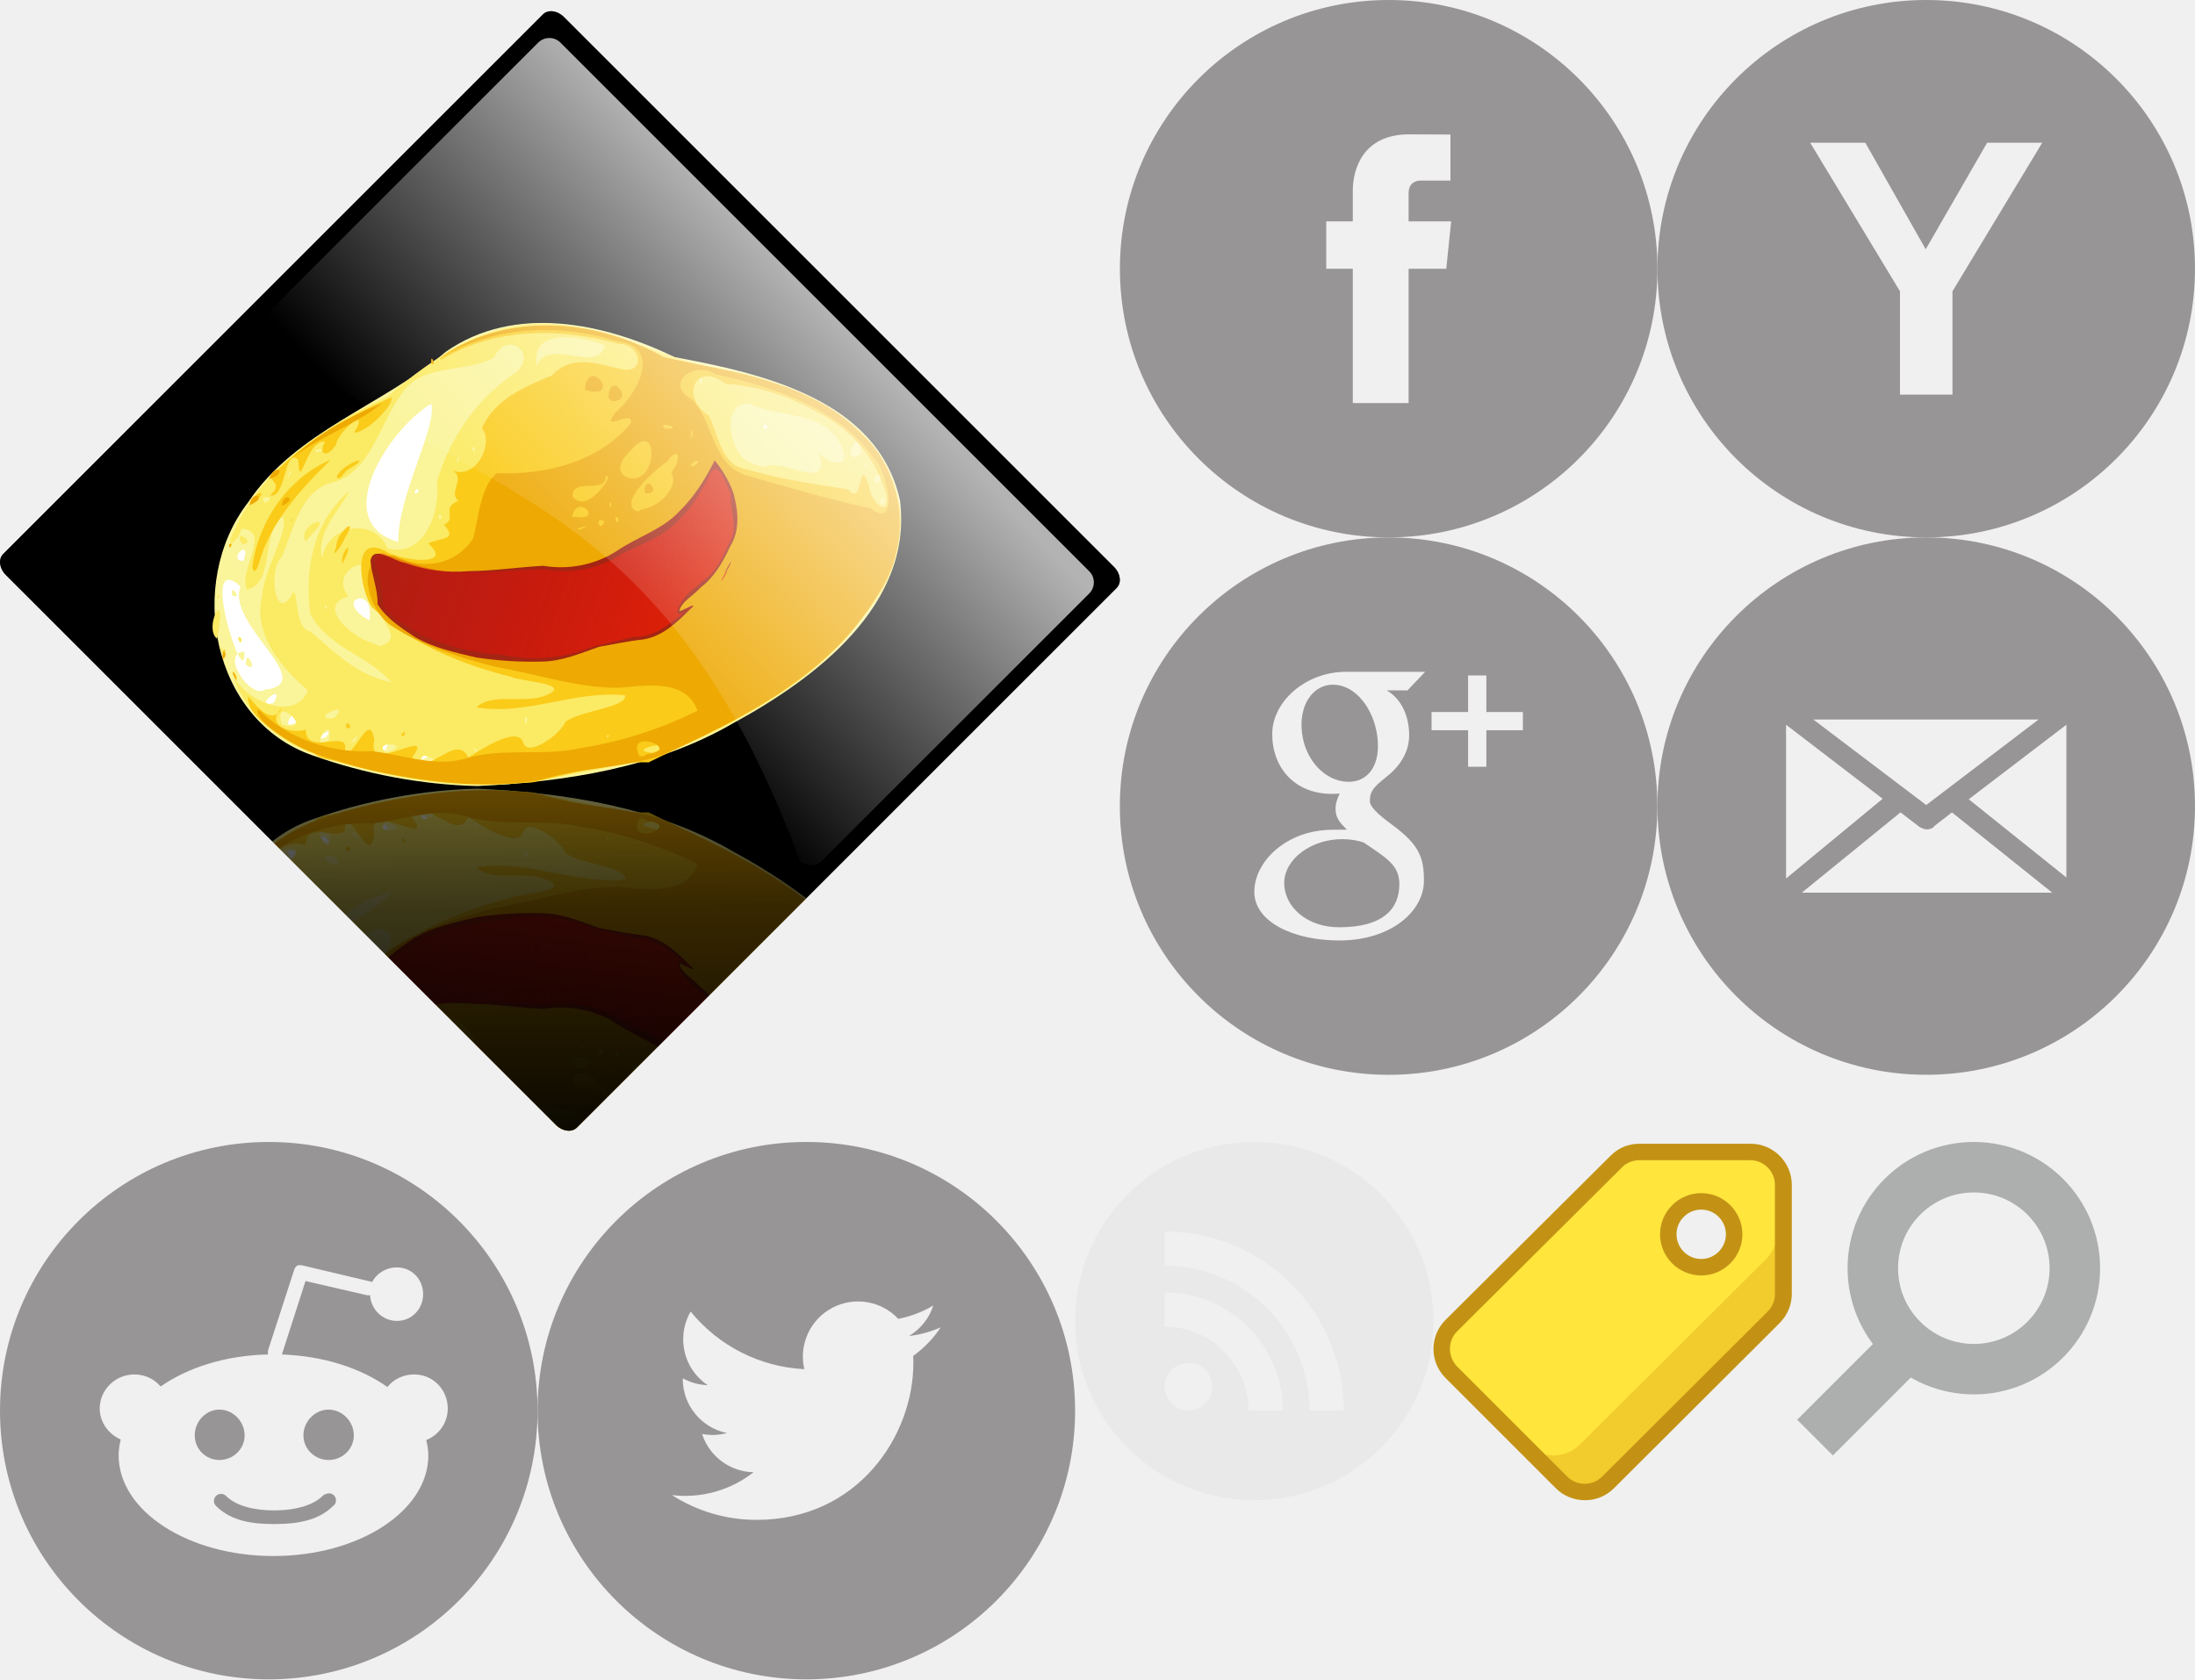
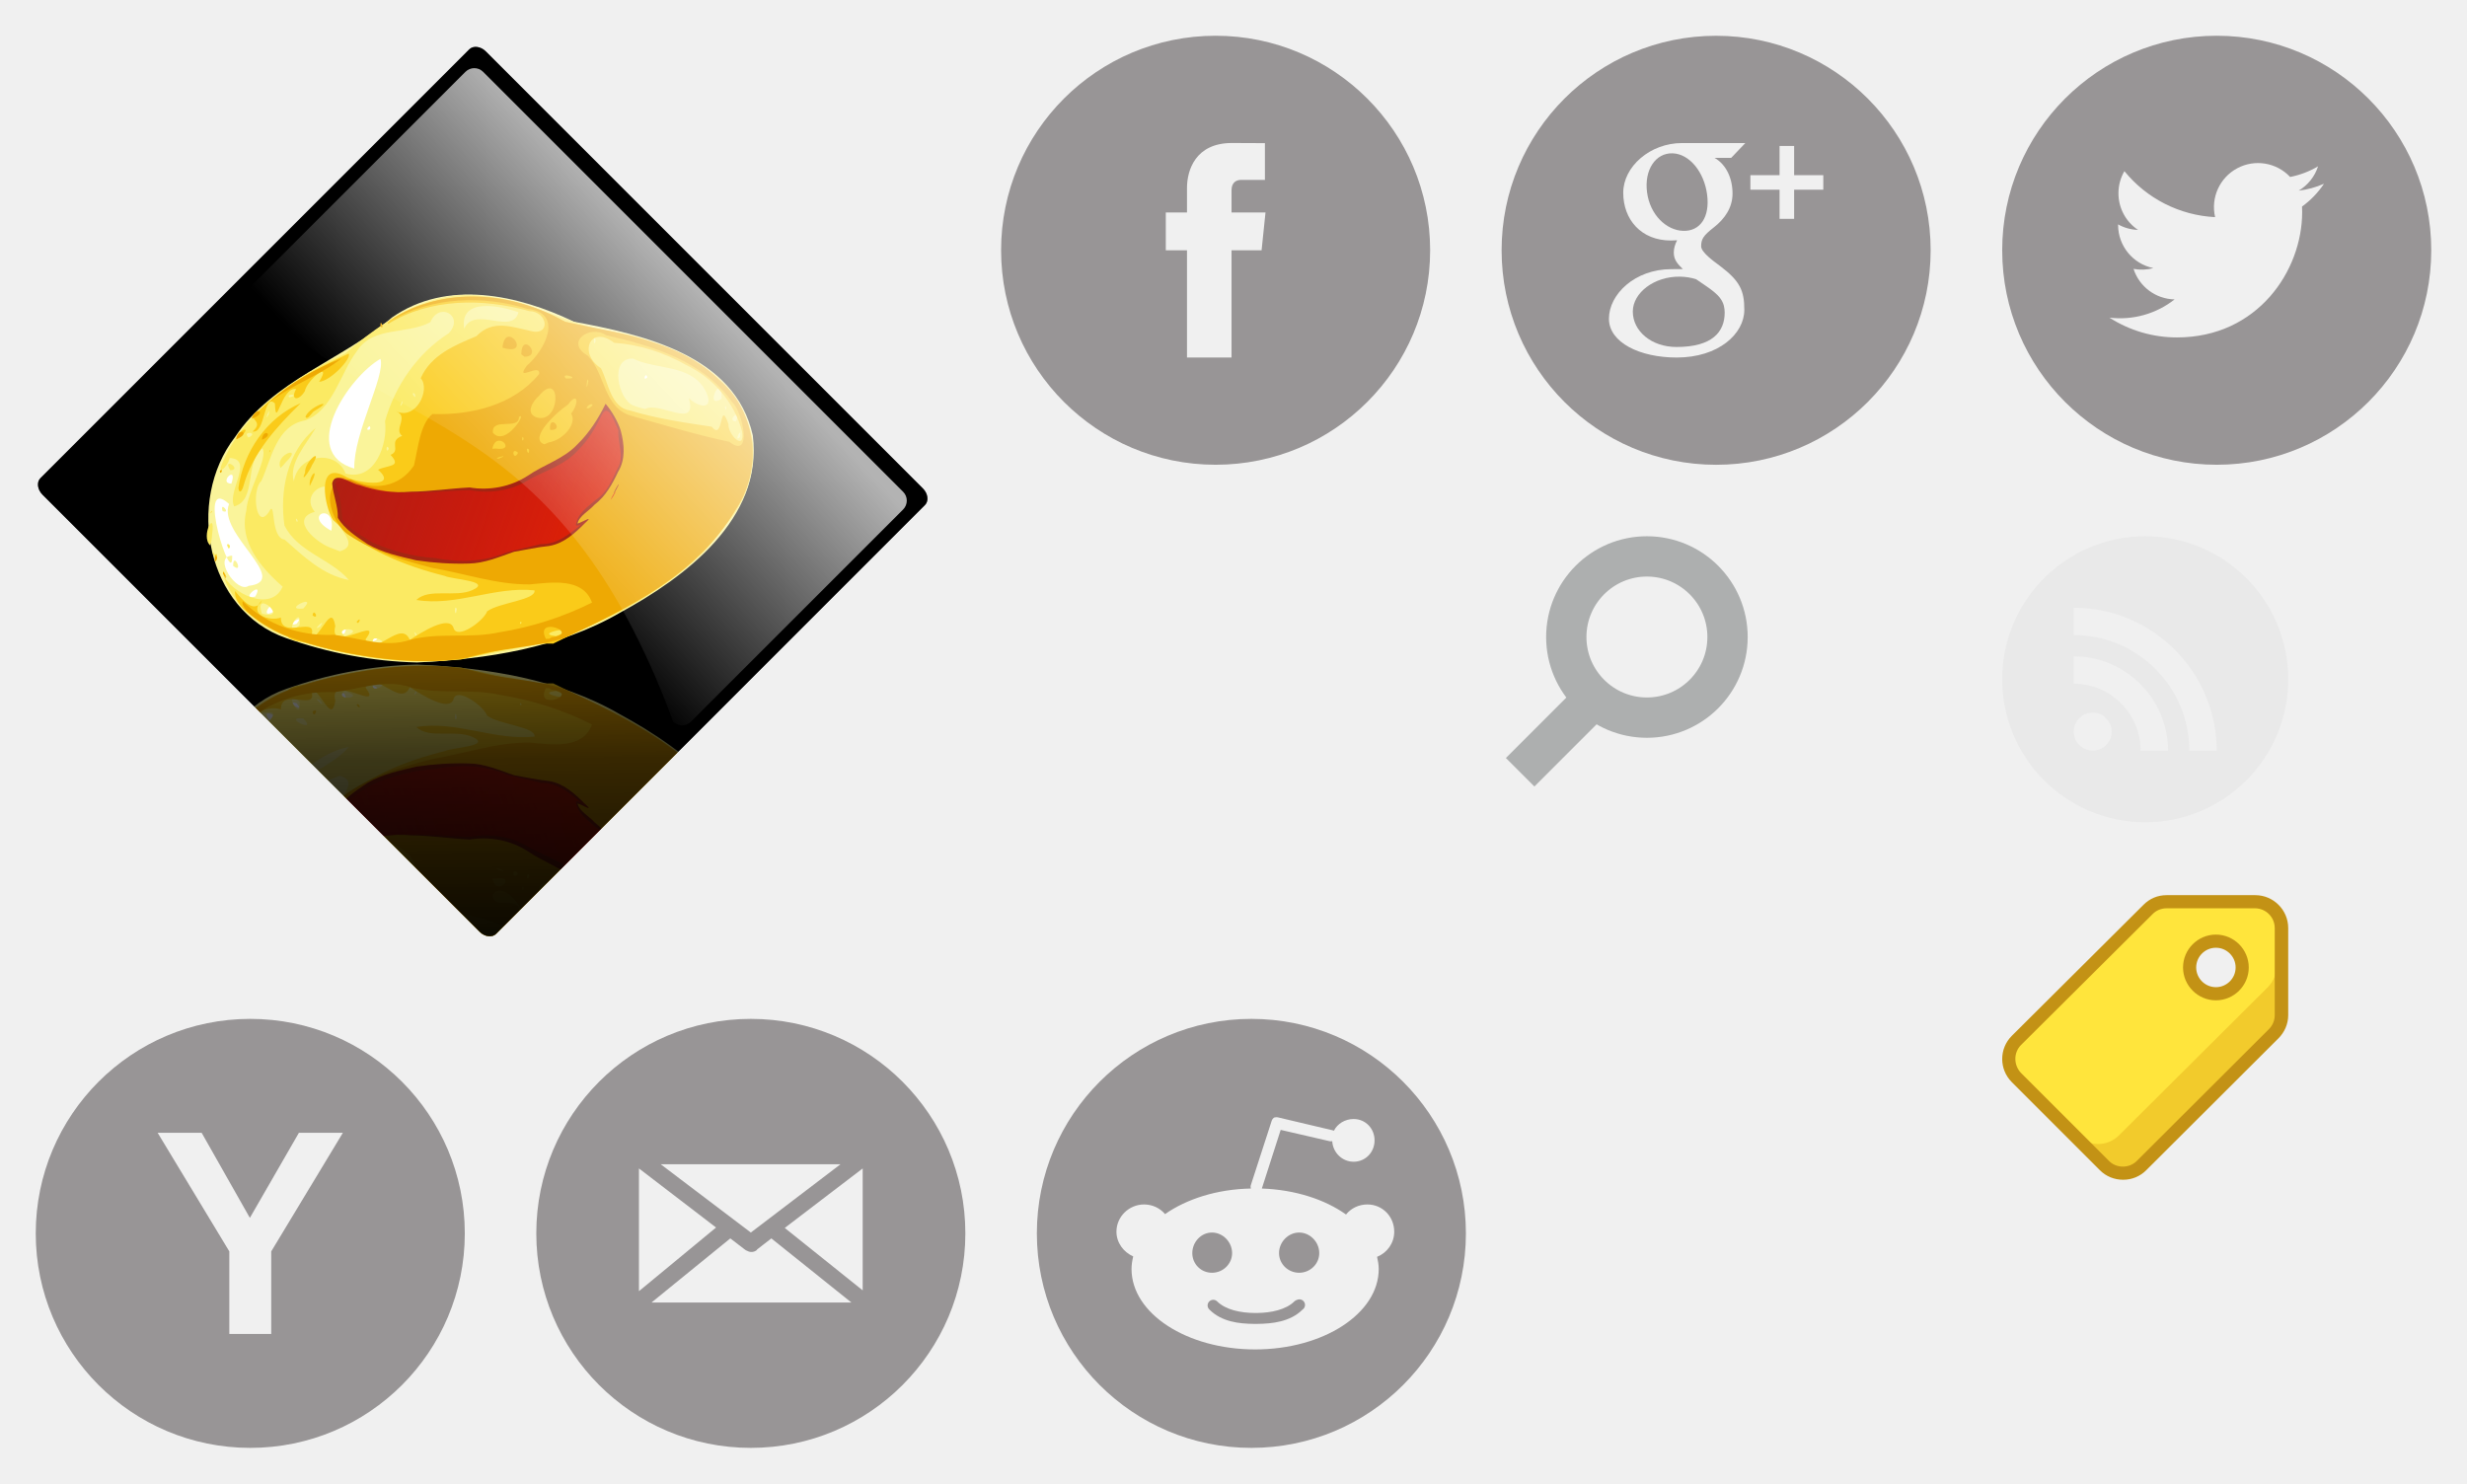
- <svg xmlns="http://www.w3.org/2000/svg" xmlns:xlink="http://www.w3.org/1999/xlink" width="98" height="75" viewBox="0 0 98 75">
-   <svg viewBox="0 0 24 24" width="24" height="24" id="facebook" x="50">
+ <svg xmlns="http://www.w3.org/2000/svg" xmlns:xlink="http://www.w3.org/1999/xlink" width="138" height="83" viewBox="0 0 138 83">
+   <svg viewBox="-2 -2 28 28" width="28" height="28" id="facebook" x="54">
    <path d="M14.571 12.004H12.89V18h-2.492v-5.996H9.213V9.886h1.185v-1.37c0-.982.466-2.516 2.514-2.516l1.846.008v2.056h-1.34c-.218 0-.528.108-.528.577v1.246h1.9zM12 0C5.373 0 0 5.373 0 12c0 6.628 5.373 12 12 12 6.628 0 12-5.372 12-12 0-6.627-5.372-12-12-12" fill="#989596" />
  </svg>
-   <svg viewBox="0 0 24 24" width="24" height="24" id="google" x="50" y="24">
+   <svg viewBox="-2 -2 28 28" width="28" height="28" id="google" x="82">
    <g transform="matrix(.8789 0 0 -.8789 -335.525 262.007)" fill="#989596">
      <path d="M392.633 290.624c-1.083.032-1.812-1.058-1.623-2.482.186-1.425 1.217-2.42 2.302-2.453 1.084-.032 1.707.885 1.52 2.31-.186 1.423-1.114 2.592-2.199 2.625M393.09 282.774c-1.617.019-2.987-1.02-2.987-2.225 0-1.228 1.168-2.252 2.784-2.252 2.272 0 3.064.96 3.064 2.19 0 .149-.019.294-.052.434-.178.695-.885 1.076-1.763 1.687-.318.103-.67.163-1.047.166" />
      <path d="M402.227 288.308h-1.856v-1.855h-.928v1.855h-1.856v.927h1.856v1.857h.928v-1.857h1.856zm-5.777-.248c0-.89-.493-1.607-1.19-2.15-.68-.532-.807-.754-.807-1.206 0-.385.811-.958 1.185-1.238 1.299-.975 1.562-1.589 1.562-2.807 0-1.522-1.639-3.033-4.304-3.033-2.339 0-4.312.95-4.312 2.471 0 1.544 1.637 3.154 3.975 3.154.255 0 .488.006.73.006-.32.31-.578.578-.578 1.048 0 .28.088.547.213.785a5.497 5.497 0 0 0-.39-.016c-1.92 0-3.04 1.35-3.04 3.041 0 1.656 1.703 3.163 3.745 3.163h4.025l-.9-.944h-1.056c.746-.427 1.142-1.306 1.142-2.275zm-1.044 10.046c-7.54 0-13.653-6.113-13.653-13.653 0-7.542 6.113-13.654 13.653-13.654s13.653 6.112 13.653 13.654c0 7.54-6.112 13.653-13.653 13.653" />
    </g>
  </svg>
-   <svg viewBox="0 0 24 24" width="24" height="24" id="hackernews" x="74">
+   <svg viewBox="-2 -2 28 28" width="28" height="28" id="hackernews" y="55">
    <path d="M12 0C5.373 0 0 5.373 0 12c0 6.628 5.373 12 12 12s12-5.372 12-12c0-6.627-5.373-12-12-12zM6.82 6.375h2.461l2.696 4.758 2.742-4.758h2.46l-4.007 6.633v4.617h-2.344v-4.617z" fill="#989596" />
  </svg>
-   <svg viewBox="0 0 24 24" width="24" height="24" id="mail" x="74" y="24">
+   <svg viewBox="-2 -2 28 28" width="28" height="28" id="mail" x="28" y="55">
    <path d="M12 0C5.373 0 0 5.373 0 12c0 6.628 5.373 12 12 12s12-5.372 12-12c0-6.627-5.373-12-12-12zM6.96 8.133h10.056L12 11.953zm-1.218.234l4.313 3.305-4.313 3.562V8.391c0-.013-.002-.012 0-.024zm12.516 0c.002.012 0 .01 0 .024v6.797l-4.36-3.493zm-7.406 3.914l.796.61a.468.468 0 0 0 .164.093.47.47 0 0 0 .516-.046.468.468 0 0 0 .024-.024.47.47 0 0 0 0-.023l.046-.024a.47.47 0 0 0 .024-.023l.726-.563 4.477 3.586H6.445z" fill="#989596" />
  </svg>
-   <svg viewBox="0 0 24 24" width="24" height="24" id="reddit" y="51">
+   <svg viewBox="-2 -2 28 28" width="28" height="28" id="reddit" x="56" y="55">
    <path d="M12 0C5.373 0 0 5.373 0 12c0 6.628 5.373 12 12 12s12-5.372 12-12c0-6.627-5.373-12-12-12zm1.313 5.508h.046a.264.264 0 0 1 .118 0l3.07.726c.032 0 .04.014.07.024.197-.397.629-.656 1.102-.656.664 0 1.172.53 1.172 1.195 0 .664-.508 1.195-1.172 1.195-.642 0-1.16-.515-1.196-1.148H16.5c-.037.002-.082.012-.117 0L13.64 6.21l-1.055 3.281c1.863.066 3.527.61 4.71 1.453.28-.35.713-.562 1.196-.562.843 0 1.5.68 1.5 1.523 0 .643-.398 1.182-.96 1.407.05.22.093.449.093.68 0 2.49-3.098 4.5-6.914 4.5-3.817 0-6.914-2.01-6.914-4.5 0-.237.04-.477.094-.704-.536-.237-.938-.76-.938-1.383 0-.842.704-1.523 1.547-1.523.468 0 .892.207 1.172.539 1.214-.846 2.9-1.393 4.805-1.43a.29.29 0 0 1 0-.21l1.148-3.54c.025-.101.088-.202.187-.234zm-3.516 6.445c-.614 0-1.102.535-1.102 1.149 0 .613.488 1.101 1.102 1.101.614 0 1.125-.488 1.125-1.101 0-.614-.511-1.149-1.125-1.149zm4.875 0c-.614 0-1.125.534-1.125 1.149 0 .614.51 1.101 1.125 1.101.614 0 1.125-.487 1.125-1.101 0-.615-.511-1.149-1.125-1.149zm-.07 3.75a.313.313 0 0 0-.07.024.313.313 0 0 0-.118.07c-.482.482-1.329.646-2.086.656h-.094a.31.31 0 0 0-.023 0h-.024c-.765-.004-1.62-.166-2.109-.656a.315.315 0 0 0-.422.469c.685.684 1.663.79 2.485.797h.07a.31.31 0 0 0 .023 0h.094c.824-.007 1.846-.112 2.531-.797a.313.313 0 0 0-.257-.563z" fill="#989596" />
  </svg>
-   <svg viewBox="0 0 16 16" width="16" height="16" id="rss" x="48" y="51">
+   <svg viewBox="-2 -2 20 20" width="20" height="20" id="rss" x="110" y="28">
    <path d="M8 0a8 8 0 0 0-8 8 8 8 0 0 0 8 8 8 8 0 0 0 8-8 8 8 0 0 0-8-8zM5.816 11.678c-.194.194-.46.31-.754.31A1.063 1.063 0 0 1 4 10.93c0-.293.119-.556.312-.75a1.053 1.053 0 0 1 1.5 0 1.053 1.053 0 0 1 .004 1.497zM7.744 12a3.742 3.742 0 0 0-1.097-2.653A3.73 3.73 0 0 0 4 8.247V6.719c1.456 0 2.772.593 3.728 1.55A5.276 5.276 0 0 1 9.278 12zm2.725 0c-.003-3.569-2.9-6.472-6.466-6.472V4c2.206 0 4.203.897 5.65 2.347A7.995 7.995 0 0 1 12 12z" style="isolation:auto;mix-blend-mode:normal" color="#000" overflow="visible" fill="#e9e9e9" />
  </svg>
-   <svg viewBox="0 0 14 14" width="14" height="14" id="search" x="80" y="51">
+   <svg viewBox="-2 -2 18 18" width="18" height="18" id="search" x="82" y="28">
    <g transform="matrix(-1.12748 0 0 1.12748 13.763 0)" fill="none" stroke="#adafaf" stroke-width="2">
      <path d="M11.29 11.71l-4-4" />
      <circle r="4" cy="5" cx="5" />
    </g>
  </svg>
-   <svg width="50" height="51" viewBox="0 0 46.875 47.813" id="strawhat">
+   <svg width="54" height="55" viewBox="-2 -2 50.87 51.81" id="strawhat">
    <defs>
      <clipPath id="he">
        <use xlink:href="#ha" transform="matrix(1 0 0 -1 0 926.188)" width="1" height="1" />
      </clipPath>
      <linearGradient id="hb">
        <stop offset="0" stop-color="#e0060f" stop-opacity=".188" />
        <stop offset="1" stop-color="#e02306" />
      </linearGradient>
      <linearGradient xlink:href="#hc" id="hg" x1="707.338" y1="241.86" x2="550.228" y2="87.801" gradientUnits="userSpaceOnUse" />
      <linearGradient id="hc">
        <stop offset="0" />
        <stop offset=".66" stop-opacity=".737" />
        <stop offset="1" stop-opacity=".489" />
      </linearGradient>
      <linearGradient xlink:href="#hd" id="hi" gradientUnits="userSpaceOnUse" gradientTransform="rotate(45 552.985 -471.58) scale(2.94236 2.96348)" x1="322.939" y1="22.012" x2="320.743" y2="93.89" />
      <linearGradient id="hd">
        <stop offset="0" stop-color="#fff" />
        <stop offset="1" stop-color="#fff" stop-opacity="0" />
      </linearGradient>
      <linearGradient xlink:href="#hb" id="hh" gradientUnits="userSpaceOnUse" gradientTransform="matrix(.9856 0 0 .89893 6.03 57.583)" x1="204.593" y1="532.234" x2="453.816" y2="532.234" />
    </defs>
    <g transform="translate(-3.959 -4.285) scale(.08044)">
      <rect transform="rotate(45)" height="410.72" x="277.529" y="-198.372" ry="6.736" rx="8.657" width="422.202" id="ha" fill-rule="evenodd" stroke="#fff" stroke-width="0" />
      <use clip-path="url(#he)" height="1052.362" width="744.094" transform="matrix(1 0 0 -1 0 926.188)" xlink:href="#hf" opacity=".884" />
      <rect width="422.202" rx="8.657" ry="6.736" y="-198.372" x="277.529" height="410.72" transform="rotate(45)" fill="url(#hg)" fill-rule="evenodd" />
      <g transform="rotate(19.983 422.312 643.114) scale(.72276)" id="hf">
        <path d="M114.286 585.934c-3.036 19.263-3.027 38.998.545 58.181 1.502 16.179 7.973 31.69 18.628 43.968 7.672 9.251 19.357 13.974 27.976 22.274 10.71 11.537 26.173 18.157 41.876 18.17 12.526 2.676 25.695 6.016 38.295 1.764 13.532-3.342 27.029-6.942 40.804-9.015 8.54-1.305 19.254-.622 25.06-8.148 8.227-10.2-3.534-17.232-12.677-18.683-28.886-10.623-58.364-21.521-82.787-40.793-17.96-11.694-39.508-16.96-56.69-29.927-12.442-9.54-13.656-27.356-25.2-37.505-4.836-2.785-10.757-1.802-15.83-.286zM439.286 392.362c-4.777-.317-8.044 3.267-11.429 10.714-3.73 8.208 12.984 13.765 17.857 15.715 10.308 4.123 10.89-.888 15.715-7.857 5.375-7.765-11.417-17.068-16.429-18.572-.51-.153-.952-.476-1.429-.714" fill="#fff" />
        <path d="M206.429 603.076c-8.694-1.618-10.633 3.675-15.715 12.143-2.064 3.44.846 10.656 1.429 13.572 1.949 9.743 22.084 13.933 28.571 16.428 8.916 3.43 8.685-5.291 10-11.428 3.806-17.76 1.158-21.921-13.571-29.286-2.755-1.377-7.694-1.126-10.714-1.429z" fill="#fff" />
        <path d="M208.571 449.505l-27.142 43.571c6.21 24.764-13.563 48.841-4.34 73.48 5.44 8.417 2.749 21.025 11.524 27.015 12.39 4.615 25.772-4.229 36.595-9.734 16.759-12.598 22.332-34.43 24.773-54.227-1.461-9.985-7.275-19.01-6.307-29.477-.895-17.855-5.685-37.285-20.25-48.9-1.199-3.054-20.777-7.185-14.853-1.728z" fill="#fff" fill-rule="evenodd" />
        <path d="M217.636 733.599c-76.837 1.125-128.138-85.5-105.878-155.337 14.72-60.274 67.25-98.492 96.728-150.647 34.892-49.566 100.218-58.37 156.253-52.664 63.097-10.444 147.536-21.404 187.6 41.47 34.695 67.889-13.587 141.649-58.112 192.041-41.164 49.275-99.26 80.905-157.61 105.385-38.274 12.852-78.62 19.43-118.98 19.752zm4.412-15.337c4.947-13.22-11.503 8.036 0 0zm-22.87-3.678c-3.579-17.024-12.277 14.3 0 0zm66.657-3.075c.974-12.859-7.303 7.664 0 0zm-87.406-3.718c3.1-18.387-13.509 8.92 0 0zm116.625-.552c2.856-15.76-7.788 9.067 0 0zm-125.625-6.5c35.55-17.613-43.192-34.864-42-63.7-39.321-16.19 30.981 73.803 18.644 43.064-16.977 6.835 15.986 31.242 23.356 20.637zm-19.396-12.249c-4.702-13.209 12.44 4.351 0 0zm-25.917-43.345c-6.09-8.386 8.814.018 0 0zm79.122 51.896c-5.275-8.87-5.188 10.145 0 0zm19.609-68.857c-4.634-26.722-30.974-4.376 0 0zm-99.757-9.143c-.328-19.239-11.914 3.937 0 0zm-4.154-28.085c-8.89 3.903 8.274 6.978 0 0zm104.204-22.855c-11.723-29.733-1.98-88.652-11.709-101.58-21.45 25.277-41.19 105.208 11.709 101.58zm1.289-38.342c-1.38-7.112-4.967 4.641 0 0zm220-129.968c-3.01-5.6-3.113 5.68 0 0z" fill="#faf49a" />
        <path d="M216.976 732.167c-27.686.234-56.052-11.457-73.327-33.52 13.766 13.976 53.37 18.08 55.034-7.77-24.386-9.458-51.406-24.61-54.482-53.471-5.258-17.016 2.64-51.826-5.637-58.088-11.115 17.55 11.537 45.982-6.018 58.184-11.032-10.343 2.642-46.297-18.757-39.874.955 9.357-6.395 20.64-4.615 4.14 3.845-50.896 35.83-94.188 70.76-129.145 21.98-39.06 51.172-80.122 97.415-91.066 42.9-12.05 88.175-1.243 131.468-11.13 45.537-5.906 99.77-4.5 132.331 32.875 23.294 25.951 28.818 64.655 16.32 96.838-17.24 61.873-62.806 110.81-109.85 152.186-29.672 18.103-59.135 36.873-90.176 52.497-44.086 19.41-92.626 26.326-140.466 27.344zm8.077-13.497c-4.88-21.406-11.095 18.17 0 0zm-35.624 1.62c27.096-2.531-15.918-19.794 0 0zm53.43-6.844c3.752-11.873-6.755 8.232 0 0zm23.981.268c18.186-13.835-14.384-4.807 0 0zm26.726-1.494c23.267-4.27-9.058-11.995 0 0zm-70.523-9.084c8.335-18.725-18.33 8.904 0 0zm104.232-13.376c-6.66-3.731 3.462 5.31 0 0zm-74.162-25.058c-22.582-12.58-52.36-7.84-71.901-26.596-14.922-27.915-20.61-64.17-3.559-92.471-2.832 16.231-12.31 38.32-2.014 52.112-5.005-24.197 25.557-40.846 41.678-22.702 27.352-2.097 27.02-38.233 17.294-56.87-2.385-33.337 6.573-67.873 27.021-94.565 8.576-19.341-17.886-24.817-19.075-3.779-15.922 18.034-47.891 20.916-53.628 47.566-7.415 24.063-2.06 58.067-22.614 74.866-22.976 13.41-16.726 43.061-18.523 65.268-5.815 10.503 11.231 45.302 16.156 23.374 1.61-13.087 8.816 22.245 21.854 19.312 21.314 8.39 43.846 18.42 67.31 14.485zm-92.984-74.249c-9.68-9.637 12.705-27.026 2.86-7.057-.714 2.45-1.786 4.75-2.86 7.057zm193.8 65.338c-4.735-3.634 2.498 10.819 0 0zm-117.5-12.729c21.163-15.562-28.952-21.603-17.544-42.808-11.048-22.685-36.344 5.105-16.004 16.904-20.35 14.487 12.349 26.634 26.462 25.718l2.381.102zm-45.553-13.357c-4.911-3.757 1.59 4.999 0 0zm-67.447-55.29c7.9-7.96-8.444-3.78 0 0zm10-26.124c-1.24-9.57-1.691 10.804 0 0zm113-7.714c-4.24-5.101-1.01 6.345 0 0zm-100.63-13.036c9.04-5.86-4.835-2.216 0 0zm98.023-29.012c-.53-9.118-2.062 6.998 0 0zm7.607-12.856c-5.8-1.472 5.147 6.655 0 0zm201-58.341c9.486-11.48 51.662 1.835 33.856-22.866 14.674 6.03 25.519.376 10.965-12.243-20.487-17.203-47.343-1.619-70.826-4.17-20.826 7.006.567 39.508 14.477 39.811 3.852.167 7.699-.155 11.528-.532zm89.5-5.541c-2.083-11.533-3.64 7.895 0 0zm-268.5-6.941c1.445-23.035 43.368-9.03 41.145-30.786-16.69.02-55.381 5.121-41.145 30.786zm260-4.996c2.19-15.197-9.215 2.134 0 0zm-12-8.622c-4.14-4.775.634 4.913 0 0zm-7-6.487c-8.554-24.507-11.695 16.08 0 0zm-125.162-9.855c-4.575-9.84-.353 7.918 0 0zm-259.11 300.828c-7.082-8.284 9.502 5.036 0 0zm-6.062-7.594c-11.314-4.728-6.783-33.942-1.795-10.331 1.03 3.344 1.833 6.808 1.795 10.331zm16.94-2.915c-6.986-5.083 2.506-4.77 0 0zm-22.951-67.247c-11.94-9.586 10.64-4.444 0 0z" fill="#fbea63" />
        <path d="M218.212 731.816c-19.028-2.63-54.23-5.604-58.743-22.557 7.33 4.595 24.172 14.892 25.902-.406-8.09 16.69 13.243 15.768 21.396 8.896 7.026 20.167 32.605-16.344 31.605 8.385 8.685-3.991 6.626-37.368 17.39-17.9 2.622 26.986 38.026-25.873 29.887 1.93 14.21 13.008 23.631-28.765 37.859-13.3 7.248-9.625 25.554-33.71 33.463-23.86 6.638 9.784 23.555-14.986 23.58-24.545 7.755-11.334 38.239-24.7 33.831-32.434-35.297 8.736-61.639 38.142-97.708 44.764 7.143-14.409 32.435-13.823 44.707-25.757 14.824-14.236-21.103-2.609-27.825-3.526-37.607 3.884-77.569 2.597-112.558-13.039-11.001-7.948-32.95-44.949-4.143-41.09 11.317 3.046 51.477-6.051 26.897-15.663 7.235-7.478 19.65-9.463 6.052-16.536 7.933-7.258-6.68-10.779 3.994-19.76-9.716-2.848.297-18.594-12.931-19.133 20.118 1.993 22.829-29.375 10.866-35.746 1.495-23.027 18.78-38.63 34.432-53.072 8.539-19.602 27.807-18.863 44.483-21.187 19.066-1.76 8.846-22.016-7.246-16.533-43.458 3.29-88.219 19.49-116.114 54.428-4.945.016 15.132-21.985 22.311-26.374 34.411-27.672 81.24-37.62 124.383-30.062 28.443-.884 55.909-10.695 84.563-9.467 42.324-2.911 89.376 11.387 112.813 48.996 20.19 33.022 10.356 73.402-2.295 107.206-21.944 51.796-64.008 91.266-102.288 131.15-27.415 8.943-49.892 27.02-73.644 42.112-42.303 19.445-88.095 30.45-134.488 33.697-6.73-.062-14.012 3.352-20.43.383zm228.717-83.522c27.179-22.754-24.21 6.04 0 0zm-33.5-.503c-1.805-3.403-1.66 4.053 0 0zm26.965-214.603c25.014-1.279 52.171-7.028 74.271-11.486 15.31 9.495-2.862-27.358 13.387-7.426 2.64 9.18 22.845 18.48 14.03 2.22-15.737-22.477-40.889-36.692-68.057-39.43-22.694-3.778-46.286-3-68.447 3.388-26.332-8.276-27.56 20.252-3.4 25.79 10.924 10.078 20.636 30.761 38.216 26.944zM233.095 706.124c-1.746-7.594 7.8 2.18 0 0zm-89.166-7.944c-3.604-6.397 10.285 7.594 0 0zm128.687-.452c3.068-7.644 2.701 3.902 0 0zM131.57 685.646c.014-6.997 4.647 6.927 0 0zm-17.062-36.439c1.21-3.565.068 4.7 0 0zm15.94-28.617c-6.947-32.33 2.27-68.702 26.754-91.575-13.16 27.7-25.6 57.27-23.077 88.607.394 2.847-.65 8.76-3.677 2.968zm-21.02-8.8c2.298-4.224 2.298 4.226 0 0zm81.184-15c-4.555-8.883 2.288-20.495.42-3.958zm-8.183-10.149c-4.046-9.121 7.988-28.558 3.592-8.227.249 3.794-4.277 20.733-3.592 8.227zm-68.943-6.919c.695-14.804 11.521-14.447 0 0zm32.022-.515c1.21-3.565.068 4.7 0 0zm-20.504-11.18c7.787-14.217-11.395-7.587-1.471-18.837 14.182-29.464 36.11-54.527 59.213-77.31 4.252 3.055-7.094 29.222-16.473 33.183 4.844-23.131-11.067 1.853-9.262 12.48-2.073 10.642-9.946 12.268-8.06.763-13.55 2.313-4.064 42.49-13.577 18.901-13.262-6.098 1.548 28.978-10.37 30.82zm40.425-29.076c.781-11.338 21.247-26.028 5.757-7.383-1.495 1.479-2.859 10.882-5.757 7.383z" fill="#facb19" />
        <path d="M217.96 731.681c-14.661.504-49.277-7.023-48.677-16.082 27.529 12.981 60.055 12.052 87.832.48 22.632-5.353 47.898-4.245 66.91-19.578 22.618-15.577 50.623-19.258 73.712-34.062 25.68-14.286 49.186-32.482 69.399-53.814-15.625-18.885-41.134-4.425-58.607 3.752-28.226 10.629-58.927 10.861-88.342 16.194-26.68 2.554-54.298 4.21-80.516-2.018-20.155-3.985-45.48-39.382-15.921-48.226 22.783 3.28 43.835-8.433 49.257-31.323-1.728-15.304-7.727-37.438-.212-49.594 33.323-10.87 66.439-32.662 78.498-67.101-2.117-10.8-18.666 15.768-13.024-3.478 10.62-18.39 15.507-56.534-17.147-48.422-42.105 1.927-84.627 19.226-112.303 51.726 32.953-45.838 94.853-61.64 148.536-52.435 49.684-6.737 103.226-19.69 150.98 2.498 40.816 15.686 63.146 63.807 52.315 105.552-12.762 65.625-60.233 116.524-106.371 161.702-23.684 18.417-52.524 28.633-76.51 46.74-35.593 20.328-76.645 29.691-116.995 35.048a375.743 375.743 0 0 1-42.814 2.441zm225.724-81.156c24.214-12.375-22.338-13.29-4.583 3.3l2.753-1.1zM343.179 514.847c10.078-9.072-7.289 2.955 0 0zm-5.933-7.556c20.293-4.09-5.617-16.855-2.618 1.188zm20.502-3.394c-8.495-3.614-1.187 9.631 0 0zm8.493-6.044c-5.715-2.372 2.637 7.755 0 0zm-36.128-3.228c15.403 8.834 22.95-29.861 17.273-21.465 4.496 11.55-23.625 8.385-17.273 21.465zm50.512-9.061c11.647-6.342 18.722-25.234 10.128-31.453 3.688-10.231-.768-22.21-5.528-6.558-6.941 9.332-23.488 41.325-7.72 40.98zm-2.732-11.111c-6.707-14.841 13.89-3.617 0 0zm-19.641 16.005c-3.283-5.325-.449 5.386 0 0zm-23.405-12.274c11.54-3.086-7.931 2.685 0 0zm27.316-10.143c23.758-.883 6.566-49.63-4.314-18.932-3.349 6.015-6.471 18.638 4.314 18.932zm41.816-23.738c6.293-7.32-2.002-5.054-1.713.442zm38.752-6.994c30.568-2.246 61.212-3.961 91.593-8.181 25.934 8.453 1.827-30.24-9.877-34.671-37.259-26.03-85.215-23.43-128.036-17.959-17.54-4.434-33.276 19.038-9.407 23.055 20.64 9.813 29.509 39.732 55.727 37.756zm-67.302-11.518c15.308-4.817-7.937-3.987 0 0zm20-4.7c-3.626-6.233 2.453 14.725 0 0zM143.987 698.259c-2.663-5.76 9.475 9.65 0 0zm-12.364-12.528c4.55-1.921 1.894 11.125 0 0zm-22.194-73.94c1.819-4.93 1.79 4.8 0 0zm4.032-32.069c-2.556-11.764 11.46-10.088 0 0zm22.003-7.525c-2.75-10.746 9.547-8.473 0 0zm-15.398-14.906c.533-13.89 12.134-8.468 0 0zm10.363-19.699c11.626-22.83 28.579-42.598 47.753-59.437-13.5 21.702-34.092 37.859-47.753 59.437zm71-98.683c-3.736-8.19 5.41 2.159 0 0zm128.547-19.902c-6.988-20.323 19.322-4.585 3.405 1.059l-3.405-1.059zm-18.081.16c-6.433-25.492 29.151-1.387 0 0z" fill="#eea903" />
        <path d="M257.633 628.303c-11.494-2.896-23.839-5.511-33.258-13.116-3.314-10.09-11.07-17.976-15.484-27.597-1.94-11.886 16.299-5.273 23.784-7.002 15.626-.043 31.222-3.502 45.331-10.13 16.845-6.295 32.668-14.998 49.2-21.975 18.032-3.325 34.814-13.337 45.893-27.987 10.342-14.595 25.664-25.564 32.726-42.48 6.506-13.44 9.662-28.313 11.307-42.965 7.442 4.27 15.703 10.963 21.168 18.105 7.283 10.432 13.231 22.936 10.547 35.995-1.114 12.242-3.03 24.686-9.86 35.222-2.608 6.865-9.826 14.603-8.636 21.418 3.815-2.708 11.896-13.357 6.172-2.696-5.477 11.765-11.77 24.021-23.537 30.626-9.644 4.648-18.764 10.52-28.112 15.842-10.93 8.877-21.377 18.874-34.808 23.98-14.739 5.866-30.125 10.353-45.649 13.515-15.476 1.799-31.287 4.044-46.784 1.245zm194.494-124.012c1.96-11.28 1.261.522-.558 5l.558-5z" opacity=".893" fill="#9c1515" />
        <path d="M261.468 625.411c-11.133-2.413-23.164-3.786-32.779-10.34-3.9-8.174-7.439-16.99-13.787-23.885-5.81-5.426-3.722-14 5.163-11.595 19.556.192 39.853-.218 57.915-8.58 17.325-5.548 33.594-13.893 50.545-20.382 18.8-3.157 36.735-13.14 48.014-28.688 11.343-12.255 25.248-22.856 31.546-38.928 5.787-11.95 7.906-25.103 9.403-38.132 1.935-11.942 14.363 4.9 18.74 8.767 3.051 11.354 13.726 20.266 11.064 32.98-.936 11.461-1.563 23.704-8.74 33.28-4.684 8.388-11.698 17.88-9.066 27.907 4.734-.183 10.89-11.85 4.026-1.904-6.769 11.533-14.563 24.356-28.05 28.694-8.728 6.051-18.062 11.526-26.712 17.842-16.201 15.039-37.412 23.477-59.043 26.801-18.83 5.668-38.665 7.366-58.24 6.163zm190.178-114.508c1.922-10.152 1.263.457-.55 4.495l.55-4.495z" fill="url(#hh)" />
      </g>
      <path d="M340.834 75.439l275.171 275.17c3.204 3.205 3.186 8.382-.042 11.61L476.995 501.187c-3.227 3.227-8.405 3.246-11.61.042-75.988-205.213-183.067-186.188-275.17-275.171-3.204-3.204-3.186-8.382.042-11.61L329.225 75.48c3.227-3.227 8.405-3.246 11.61-.041z" opacity=".7" fill="url(#hi)" fill-rule="evenodd" />
    </g>
  </svg>
-   <svg viewBox="0 0 16 16" width="16" height="16" id="tag" x="64" y="51">
+   <svg viewBox="-2 -2 20 20" width="20" height="20" id="tag" x="110" y="48">
    <g transform="matrix(.04596 0 0 .04596 0 .04)">
      <path d="M308.1 8.85h-108c-8.4 0-16.4 3.2-22.4 9.2L17.3 177.65c-12.4 12.4-12.4 32.8 0 45.2l107.2 107.2c12.4 12.4 32.8 12.4 45.2 0l160.8-160.4c6-6 9.6-14 9.6-22.8v-106c0-17.6-14.4-32-32-32zm-48 112c-17.6 0-32-14.4-32-32s14.4-32 32-32 32 14.4 32 32-14.4 32-32 32z" fill="#ffe53c" />
      <path d="M334.1 22.05v64.8c0 9.6-4 18.8-10.4 25.6l-181.6 180.8c-14 14-36.8 14-50.8 0l-81.2-81.2c1.6 4 4 8 7.2 11.2l107.2 107.2c12.4 12.4 32.8 12.4 45.2 0l160.8-160.4c6-6 9.6-14 9.6-22.8V40.85c0-6.8-2.4-13.2-6-18.8z" fill="#f2cb2c" />
      <path d="M147.3 347.25c-10.8 0-20.8-4-28.4-11.6L11.7 228.45c-15.6-15.6-15.6-40.8 0-56.4l160.4-159.6c7.6-7.6 17.2-11.6 28-11.6h108c22 0 40 18 40 40v106c0 10.8-4.4 20.8-12 28.4l-160.8 160.4c-7.6 7.6-17.6 11.6-28 11.6zm52.8-330.4c-6.4 0-12.4 2.4-16.8 6.8L22.9 183.25c-9.2 9.2-9.2 24.4 0 34l107.2 107.2c4.4 4.4 10.4 6.8 16.8 6.8s12.4-2.4 16.8-6.8l160.8-160.4c4.8-4.8 7.2-10.8 7.2-17.2v-106c0-13.2-10.8-24-24-24zm60 112c-22 0-40-18-40-40s18-40 40-40 40 18 40 40-18 40-40 40zm0-64c-13.2 0-24 10.8-24 24s10.8 24 24 24 24-10.8 24-24-10.8-24-24-24z" fill="#c39215" />
    </g>
  </svg>
-   <svg viewBox="0 0 24 24" width="24" height="24" id="twitter" x="24" y="51">
+   <svg viewBox="-2 -2 28 28" width="28" height="28" id="twitter" x="110">
    <path d="M16.772 9.553c.005.106.007.212.007.318 0 3.254-2.476 7.006-7.005 7.006A6.965 6.965 0 0 1 6 15.77a4.932 4.932 0 0 0 3.644-1.02 2.466 2.466 0 0 1-2.298-1.708 2.486 2.486 0 0 0 1.11-.043 2.465 2.465 0 0 1-1.973-2.414v-.031c.332.185.711.295 1.115.308a2.458 2.458 0 0 1-1.095-2.05c0-.451.121-.874.333-1.237a6.985 6.985 0 0 0 5.074 2.572A2.464 2.464 0 0 1 16.106 7.9a4.906 4.906 0 0 0 1.564-.597 2.472 2.472 0 0 1-1.083 1.362A4.91 4.91 0 0 0 18 8.28c-.329.494-.747.927-1.228 1.275zM12 0C5.373 0 0 5.373 0 12c0 6.628 5.373 12 12 12s12-5.372 12-12c0-6.627-5.373-12-12-12" fill="#989596" />
  </svg>
</svg>
